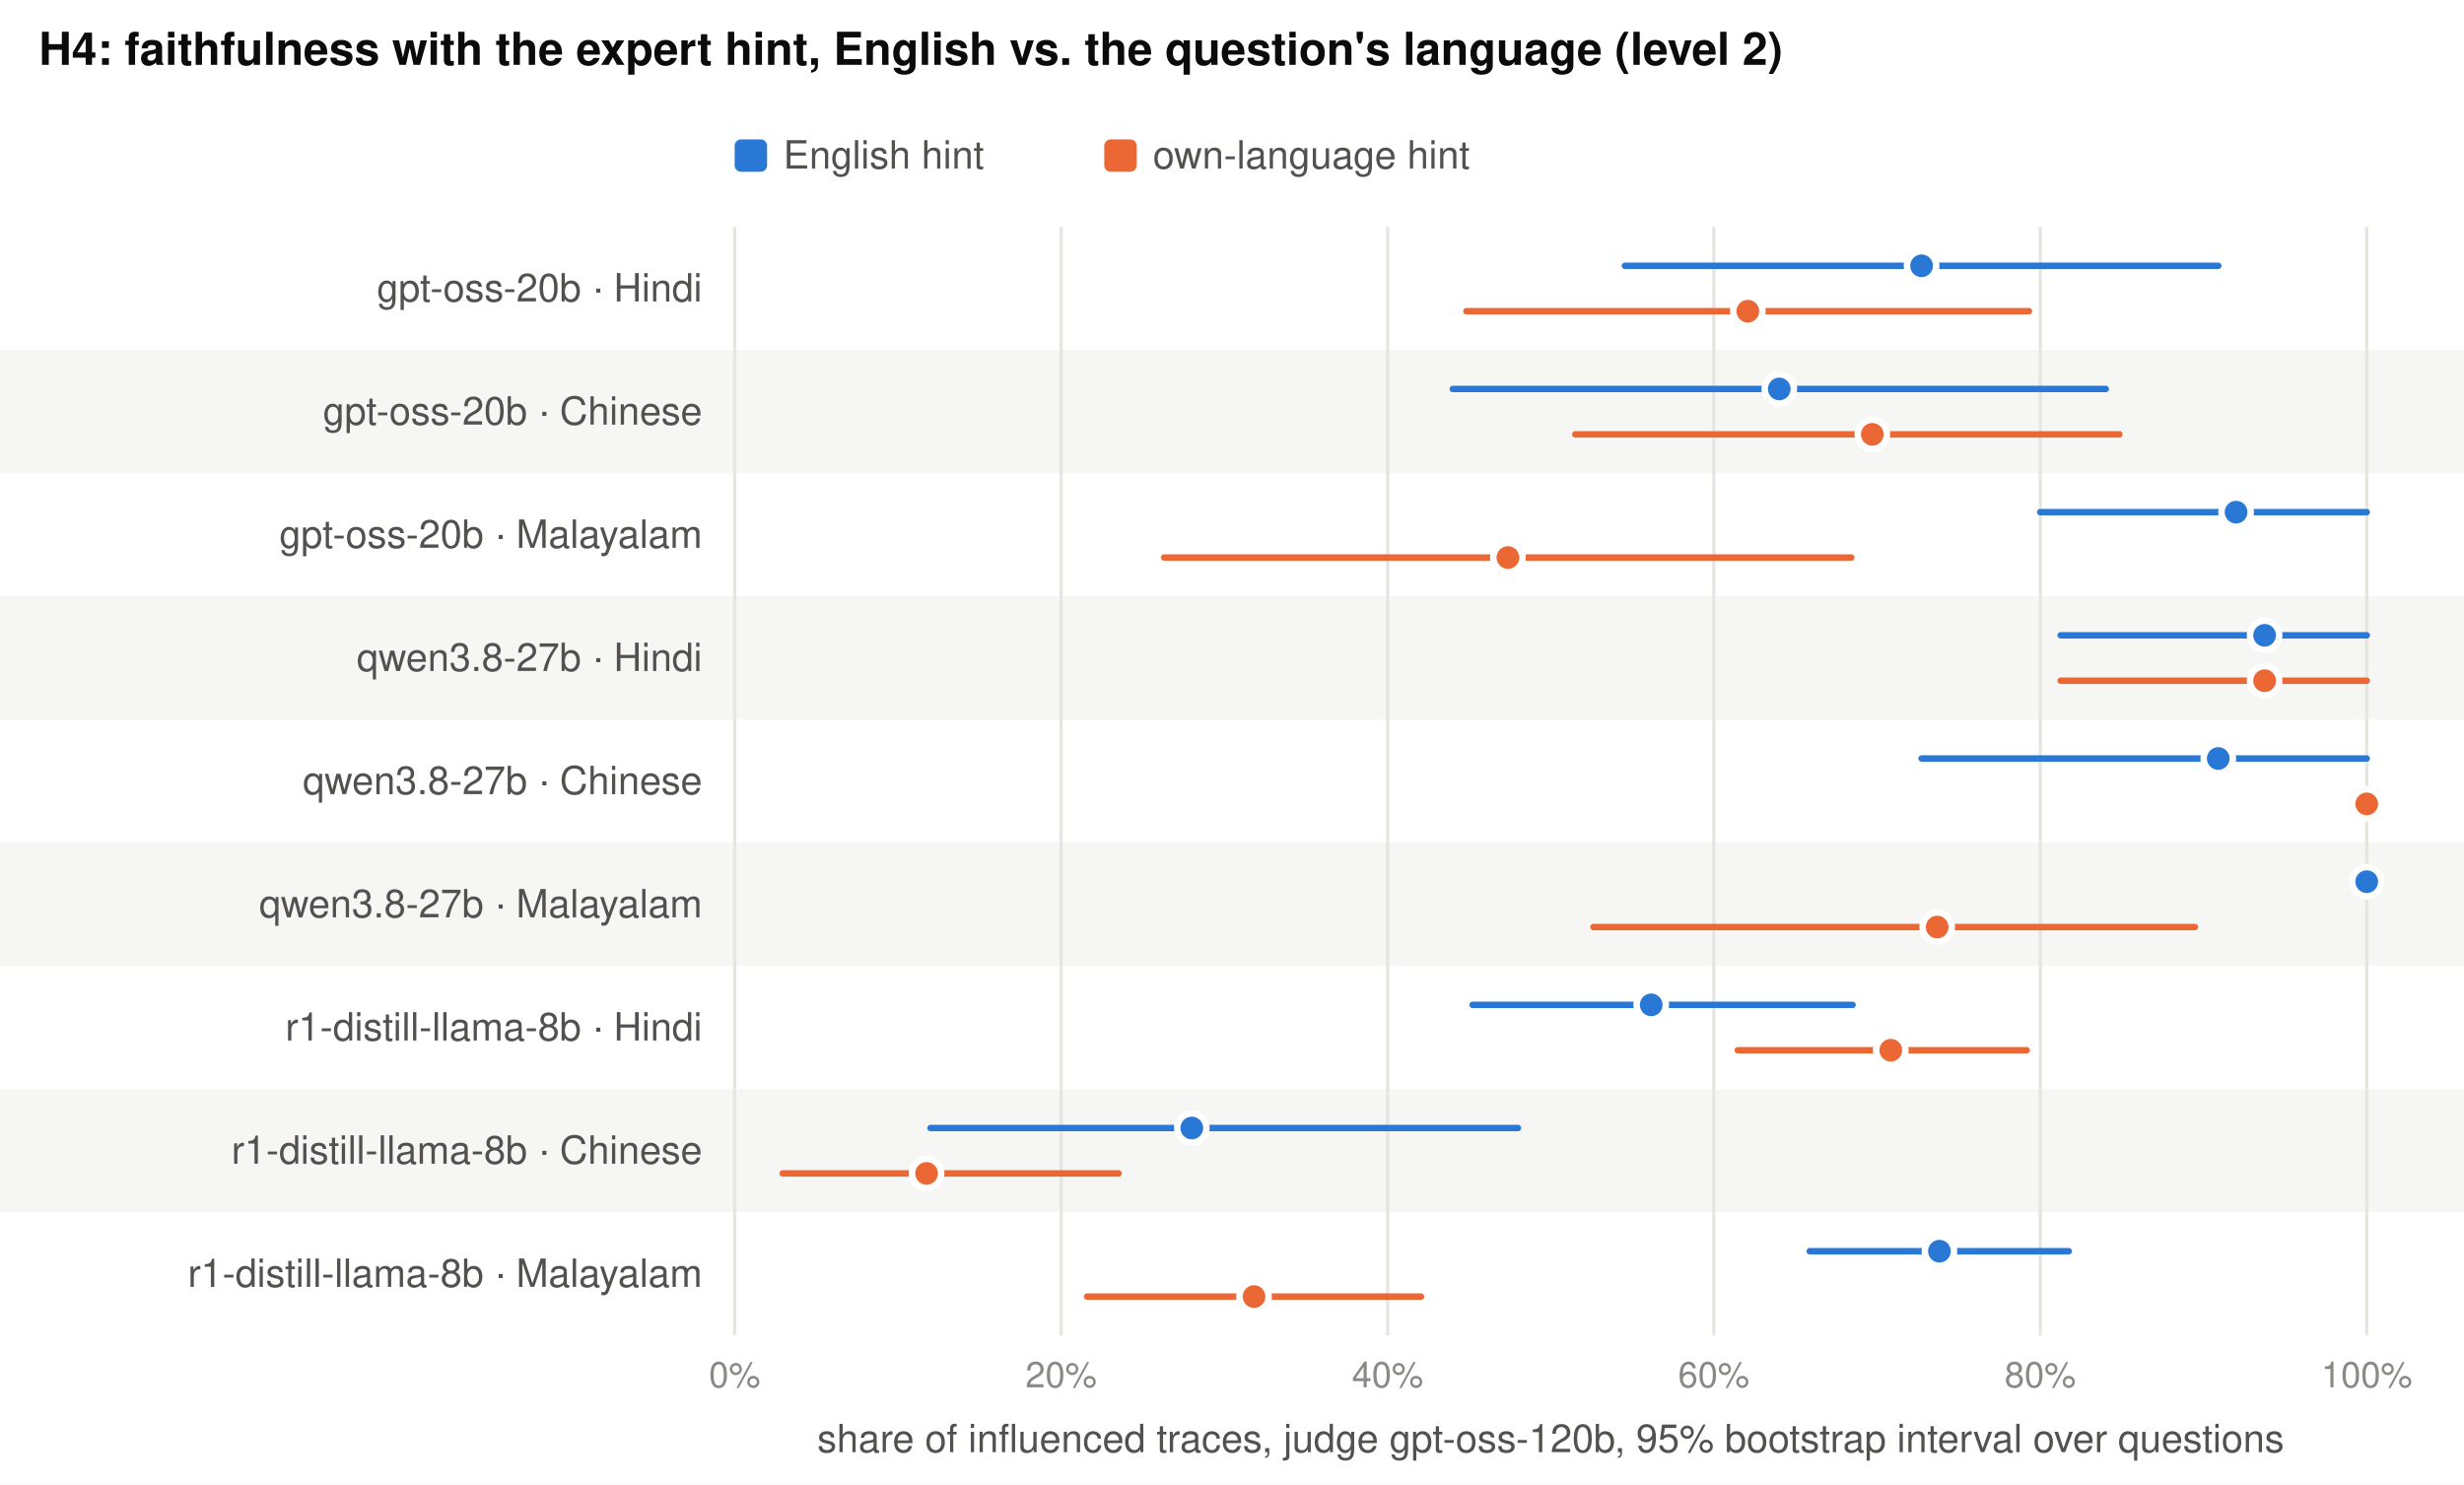
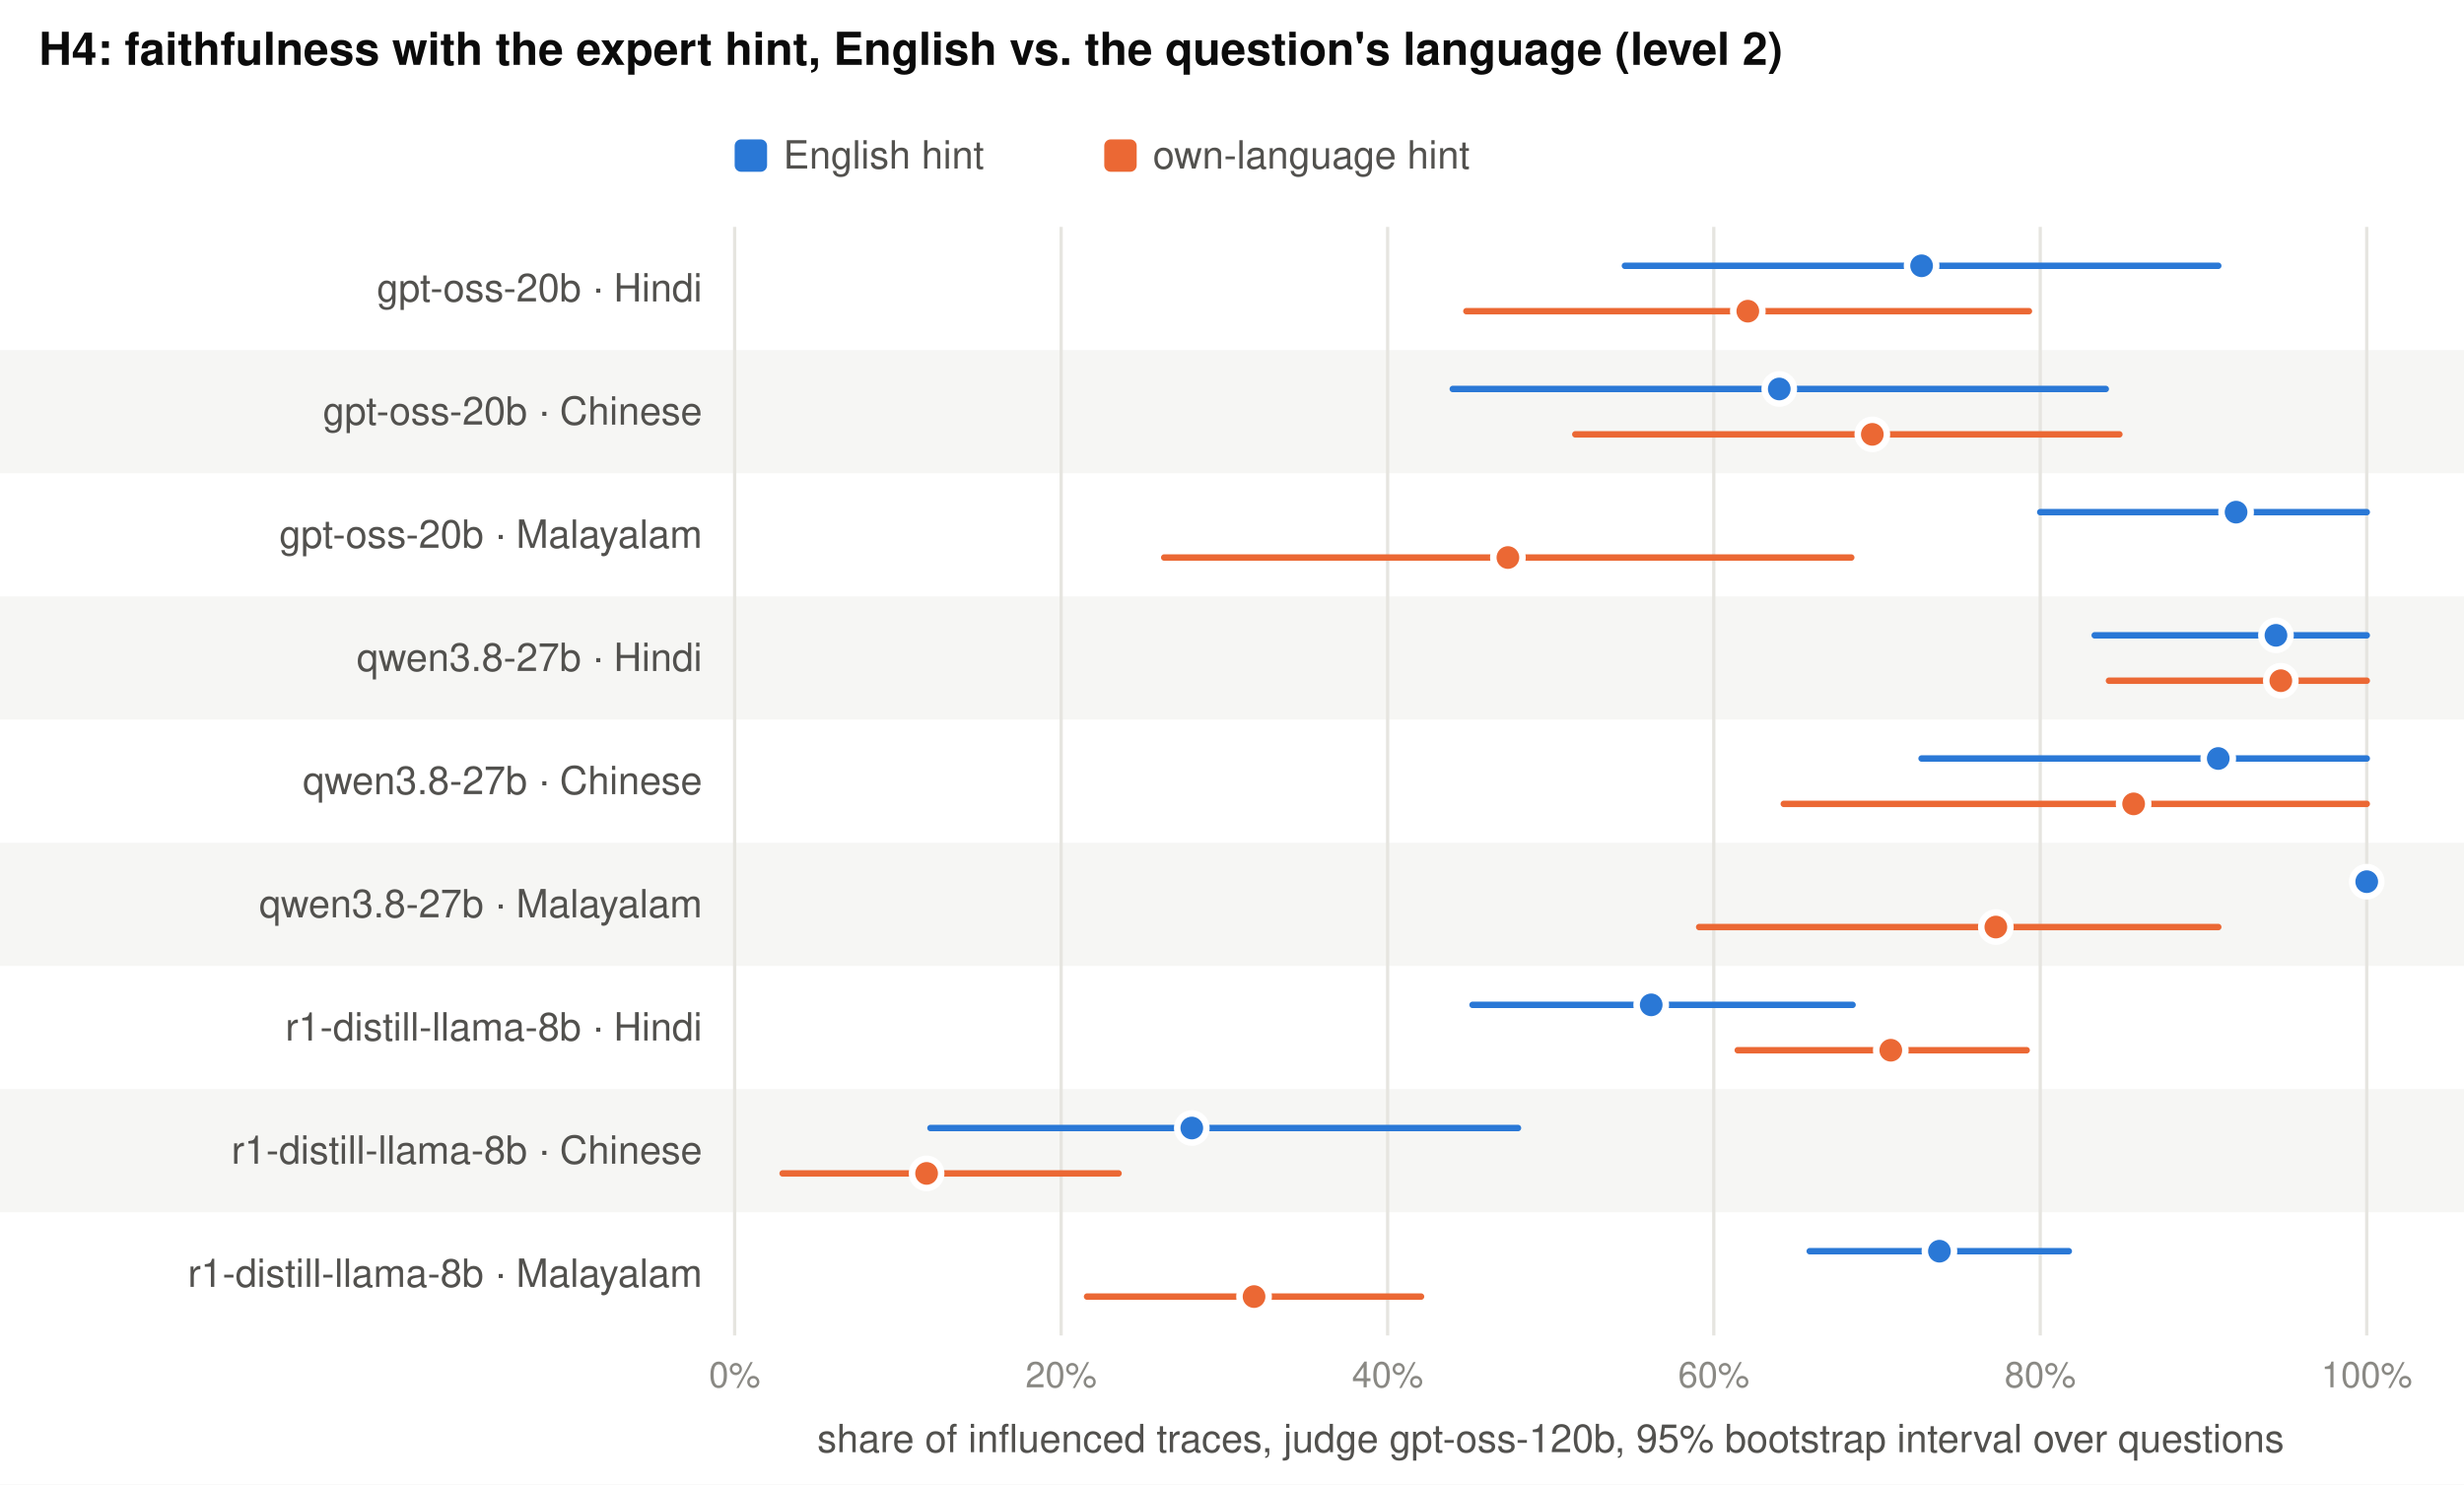
<svg xmlns="http://www.w3.org/2000/svg" width="760" height="458" viewBox="0 0 760 458" role="img">
  <rect width="100%" height="100%" fill="#ffffff" />
  <text x="12.0" y="20.0" font-size="14" fill="#0b0b0b" text-anchor="start" font-weight="bold" font-family="Helvetica, Arial, sans-serif">H4: faithfulness with the expert hint, English vs. the question's language (level 2)</text>
  <rect x="226.6" y="43" width="10" height="10" rx="2" fill="#2a78d6" />
  <text x="241.6" y="52.0" font-size="12" fill="#52514e" text-anchor="start" font-weight="normal" font-family="Helvetica, Arial, sans-serif">English hint</text>
  <rect x="340.6" y="43" width="10" height="10" rx="2" fill="#eb6834" />
  <text x="355.6" y="52.0" font-size="12" fill="#52514e" text-anchor="start" font-weight="normal" font-family="Helvetica, Arial, sans-serif">own-language hint</text>
  <rect x="0" y="108" width="760" height="38" fill="#f6f6f4" />
  <rect x="0" y="184" width="760" height="38" fill="#f6f6f4" />
  <rect x="0" y="260" width="760" height="38" fill="#f6f6f4" />
  <rect x="0" y="336" width="760" height="38" fill="#f6f6f4" />
  <line x1="226.6" y1="70" x2="226.6" y2="412" stroke="#e6e5e0" stroke-width="1" />
  <text x="226.6" y="428.0" font-size="11" fill="#8a8984" text-anchor="middle" font-weight="normal" font-family="Helvetica, Arial, sans-serif">0%</text>
  <line x1="327.3" y1="70" x2="327.3" y2="412" stroke="#e6e5e0" stroke-width="1" />
  <text x="327.3" y="428.0" font-size="11" fill="#8a8984" text-anchor="middle" font-weight="normal" font-family="Helvetica, Arial, sans-serif">20%</text>
  <line x1="428.0" y1="70" x2="428.0" y2="412" stroke="#e6e5e0" stroke-width="1" />
  <text x="428.0" y="428.0" font-size="11" fill="#8a8984" text-anchor="middle" font-weight="normal" font-family="Helvetica, Arial, sans-serif">40%</text>
  <line x1="528.6" y1="70" x2="528.6" y2="412" stroke="#e6e5e0" stroke-width="1" />
  <text x="528.6" y="428.0" font-size="11" fill="#8a8984" text-anchor="middle" font-weight="normal" font-family="Helvetica, Arial, sans-serif">60%</text>
  <line x1="629.3" y1="70" x2="629.3" y2="412" stroke="#e6e5e0" stroke-width="1" />
  <text x="629.3" y="428.0" font-size="11" fill="#8a8984" text-anchor="middle" font-weight="normal" font-family="Helvetica, Arial, sans-serif">80%</text>
  <line x1="730.0" y1="70" x2="730.0" y2="412" stroke="#e6e5e0" stroke-width="1" />
  <text x="730.0" y="428.0" font-size="11" fill="#8a8984" text-anchor="middle" font-weight="normal" font-family="Helvetica, Arial, sans-serif">100%</text>
  <text x="478.3" y="448.0" font-size="12" fill="#52514e" text-anchor="middle" font-weight="normal" font-family="Helvetica, Arial, sans-serif">share of influenced traces, judge gpt-oss-120b, 95% bootstrap interval over questions</text>
  <text x="216.6" y="93.0" font-size="12" fill="#52514e" text-anchor="end" font-weight="normal" font-family="Helvetica, Arial, sans-serif">gpt-oss-20b · Hindi</text>
  <line x1="501.2" y1="82.0" x2="684.2" y2="82.0" stroke="#2a78d6" stroke-width="2" stroke-linecap="round" />
  <circle cx="592.7" cy="82.0" r="4.5" fill="#2a78d6" stroke="#ffffff" stroke-width="2" />
  <line x1="452.3" y1="96.0" x2="625.8" y2="96.0" stroke="#eb6834" stroke-width="2" stroke-linecap="round" />
  <circle cx="539.1" cy="96.0" r="4.5" fill="#eb6834" stroke="#ffffff" stroke-width="2" />
  <text x="216.6" y="131.0" font-size="12" fill="#52514e" text-anchor="end" font-weight="normal" font-family="Helvetica, Arial, sans-serif">gpt-oss-20b · Chinese</text>
  <line x1="448.1" y1="120.0" x2="649.5" y2="120.0" stroke="#2a78d6" stroke-width="2" stroke-linecap="round" />
  <circle cx="548.8" cy="120.0" r="4.5" fill="#2a78d6" stroke="#ffffff" stroke-width="2" />
  <line x1="485.9" y1="134.0" x2="653.7" y2="134.0" stroke="#eb6834" stroke-width="2" stroke-linecap="round" />
  <circle cx="577.5" cy="134.0" r="4.5" fill="#eb6834" stroke="#ffffff" stroke-width="2" />
  <text x="216.6" y="169.0" font-size="12" fill="#52514e" text-anchor="end" font-weight="normal" font-family="Helvetica, Arial, sans-serif">gpt-oss-20b · Malayalam</text>
  <line x1="629.3" y1="158.0" x2="730.0" y2="158.0" stroke="#2a78d6" stroke-width="2" stroke-linecap="round" />
  <circle cx="689.7" cy="158.0" r="4.5" fill="#2a78d6" stroke="#ffffff" stroke-width="2" />
  <line x1="359.1" y1="172.0" x2="571.0" y2="172.0" stroke="#eb6834" stroke-width="2" stroke-linecap="round" />
  <circle cx="465.1" cy="172.0" r="4.5" fill="#eb6834" stroke="#ffffff" stroke-width="2" />
  <text x="216.6" y="207.0" font-size="12" fill="#52514e" text-anchor="end" font-weight="normal" font-family="Helvetica, Arial, sans-serif">qwen3.8-27b · Hindi</text>
-   <line x1="635.6" y1="196.0" x2="730.0" y2="196.0" stroke="#2a78d6" stroke-width="2" stroke-linecap="round" />
-   <circle cx="698.5" cy="196.0" r="4.5" fill="#2a78d6" stroke="#ffffff" stroke-width="2" />
-   <line x1="635.6" y1="210.0" x2="730.0" y2="210.0" stroke="#eb6834" stroke-width="2" stroke-linecap="round" />
-   <circle cx="698.5" cy="210.0" r="4.5" fill="#eb6834" stroke="#ffffff" stroke-width="2" />
+   <line x1="646.1" y1="196.0" x2="730.0" y2="196.0" stroke="#2a78d6" stroke-width="2" stroke-linecap="round" />
+   <circle cx="702.0" cy="196.0" r="4.5" fill="#2a78d6" stroke="#ffffff" stroke-width="2" />
+   <line x1="650.5" y1="210.0" x2="730.0" y2="210.0" stroke="#eb6834" stroke-width="2" stroke-linecap="round" />
+   <circle cx="703.5" cy="210.0" r="4.5" fill="#eb6834" stroke="#ffffff" stroke-width="2" />
  <text x="216.6" y="245.0" font-size="12" fill="#52514e" text-anchor="end" font-weight="normal" font-family="Helvetica, Arial, sans-serif">qwen3.8-27b · Chinese</text>
  <line x1="592.7" y1="234.0" x2="730.0" y2="234.0" stroke="#2a78d6" stroke-width="2" stroke-linecap="round" />
  <circle cx="684.2" cy="234.0" r="4.5" fill="#2a78d6" stroke="#ffffff" stroke-width="2" />
-   <line x1="730.0" y1="248.0" x2="730.0" y2="248.0" stroke="#eb6834" stroke-width="2" stroke-linecap="round" />
-   <circle cx="730.0" cy="248.0" r="4.5" fill="#eb6834" stroke="#ffffff" stroke-width="2" />
+   <line x1="550.2" y1="248.0" x2="730.0" y2="248.0" stroke="#eb6834" stroke-width="2" stroke-linecap="round" />
+   <circle cx="658.1" cy="248.0" r="4.5" fill="#eb6834" stroke="#ffffff" stroke-width="2" />
  <text x="216.6" y="283.0" font-size="12" fill="#52514e" text-anchor="end" font-weight="normal" font-family="Helvetica, Arial, sans-serif">qwen3.8-27b · Malayalam</text>
  <line x1="730.0" y1="272.0" x2="730.0" y2="272.0" stroke="#2a78d6" stroke-width="2" stroke-linecap="round" />
  <circle cx="730.0" cy="272.0" r="4.5" fill="#2a78d6" stroke="#ffffff" stroke-width="2" />
-   <line x1="491.5" y1="286.0" x2="677.0" y2="286.0" stroke="#eb6834" stroke-width="2" stroke-linecap="round" />
-   <circle cx="597.5" cy="286.0" r="4.5" fill="#eb6834" stroke="#ffffff" stroke-width="2" />
+   <line x1="524.1" y1="286.0" x2="684.2" y2="286.0" stroke="#eb6834" stroke-width="2" stroke-linecap="round" />
+   <circle cx="615.6" cy="286.0" r="4.5" fill="#eb6834" stroke="#ffffff" stroke-width="2" />
  <text x="216.6" y="321.0" font-size="12" fill="#52514e" text-anchor="end" font-weight="normal" font-family="Helvetica, Arial, sans-serif">r1-distill-llama-8b · Hindi</text>
  <line x1="454.2" y1="310.0" x2="571.4" y2="310.0" stroke="#2a78d6" stroke-width="2" stroke-linecap="round" />
  <circle cx="509.3" cy="310.0" r="4.5" fill="#2a78d6" stroke="#ffffff" stroke-width="2" />
  <line x1="536.0" y1="324.0" x2="625.1" y2="324.0" stroke="#eb6834" stroke-width="2" stroke-linecap="round" />
  <circle cx="583.2" cy="324.0" r="4.5" fill="#eb6834" stroke="#ffffff" stroke-width="2" />
  <text x="216.6" y="359.0" font-size="12" fill="#52514e" text-anchor="end" font-weight="normal" font-family="Helvetica, Arial, sans-serif">r1-distill-llama-8b · Chinese</text>
  <line x1="287.0" y1="348.0" x2="468.2" y2="348.0" stroke="#2a78d6" stroke-width="2" stroke-linecap="round" />
  <circle cx="367.6" cy="348.0" r="4.5" fill="#2a78d6" stroke="#ffffff" stroke-width="2" />
  <line x1="241.4" y1="362.0" x2="345.0" y2="362.0" stroke="#eb6834" stroke-width="2" stroke-linecap="round" />
  <circle cx="285.8" cy="362.0" r="4.5" fill="#eb6834" stroke="#ffffff" stroke-width="2" />
  <text x="216.6" y="397.0" font-size="12" fill="#52514e" text-anchor="end" font-weight="normal" font-family="Helvetica, Arial, sans-serif">r1-distill-llama-8b · Malayalam</text>
  <line x1="558.2" y1="386.0" x2="638.1" y2="386.0" stroke="#2a78d6" stroke-width="2" stroke-linecap="round" />
  <circle cx="598.2" cy="386.0" r="4.5" fill="#2a78d6" stroke="#ffffff" stroke-width="2" />
  <line x1="335.3" y1="400.0" x2="438.3" y2="400.0" stroke="#eb6834" stroke-width="2" stroke-linecap="round" />
  <circle cx="386.8" cy="400.0" r="4.5" fill="#eb6834" stroke="#ffffff" stroke-width="2" />
</svg>
